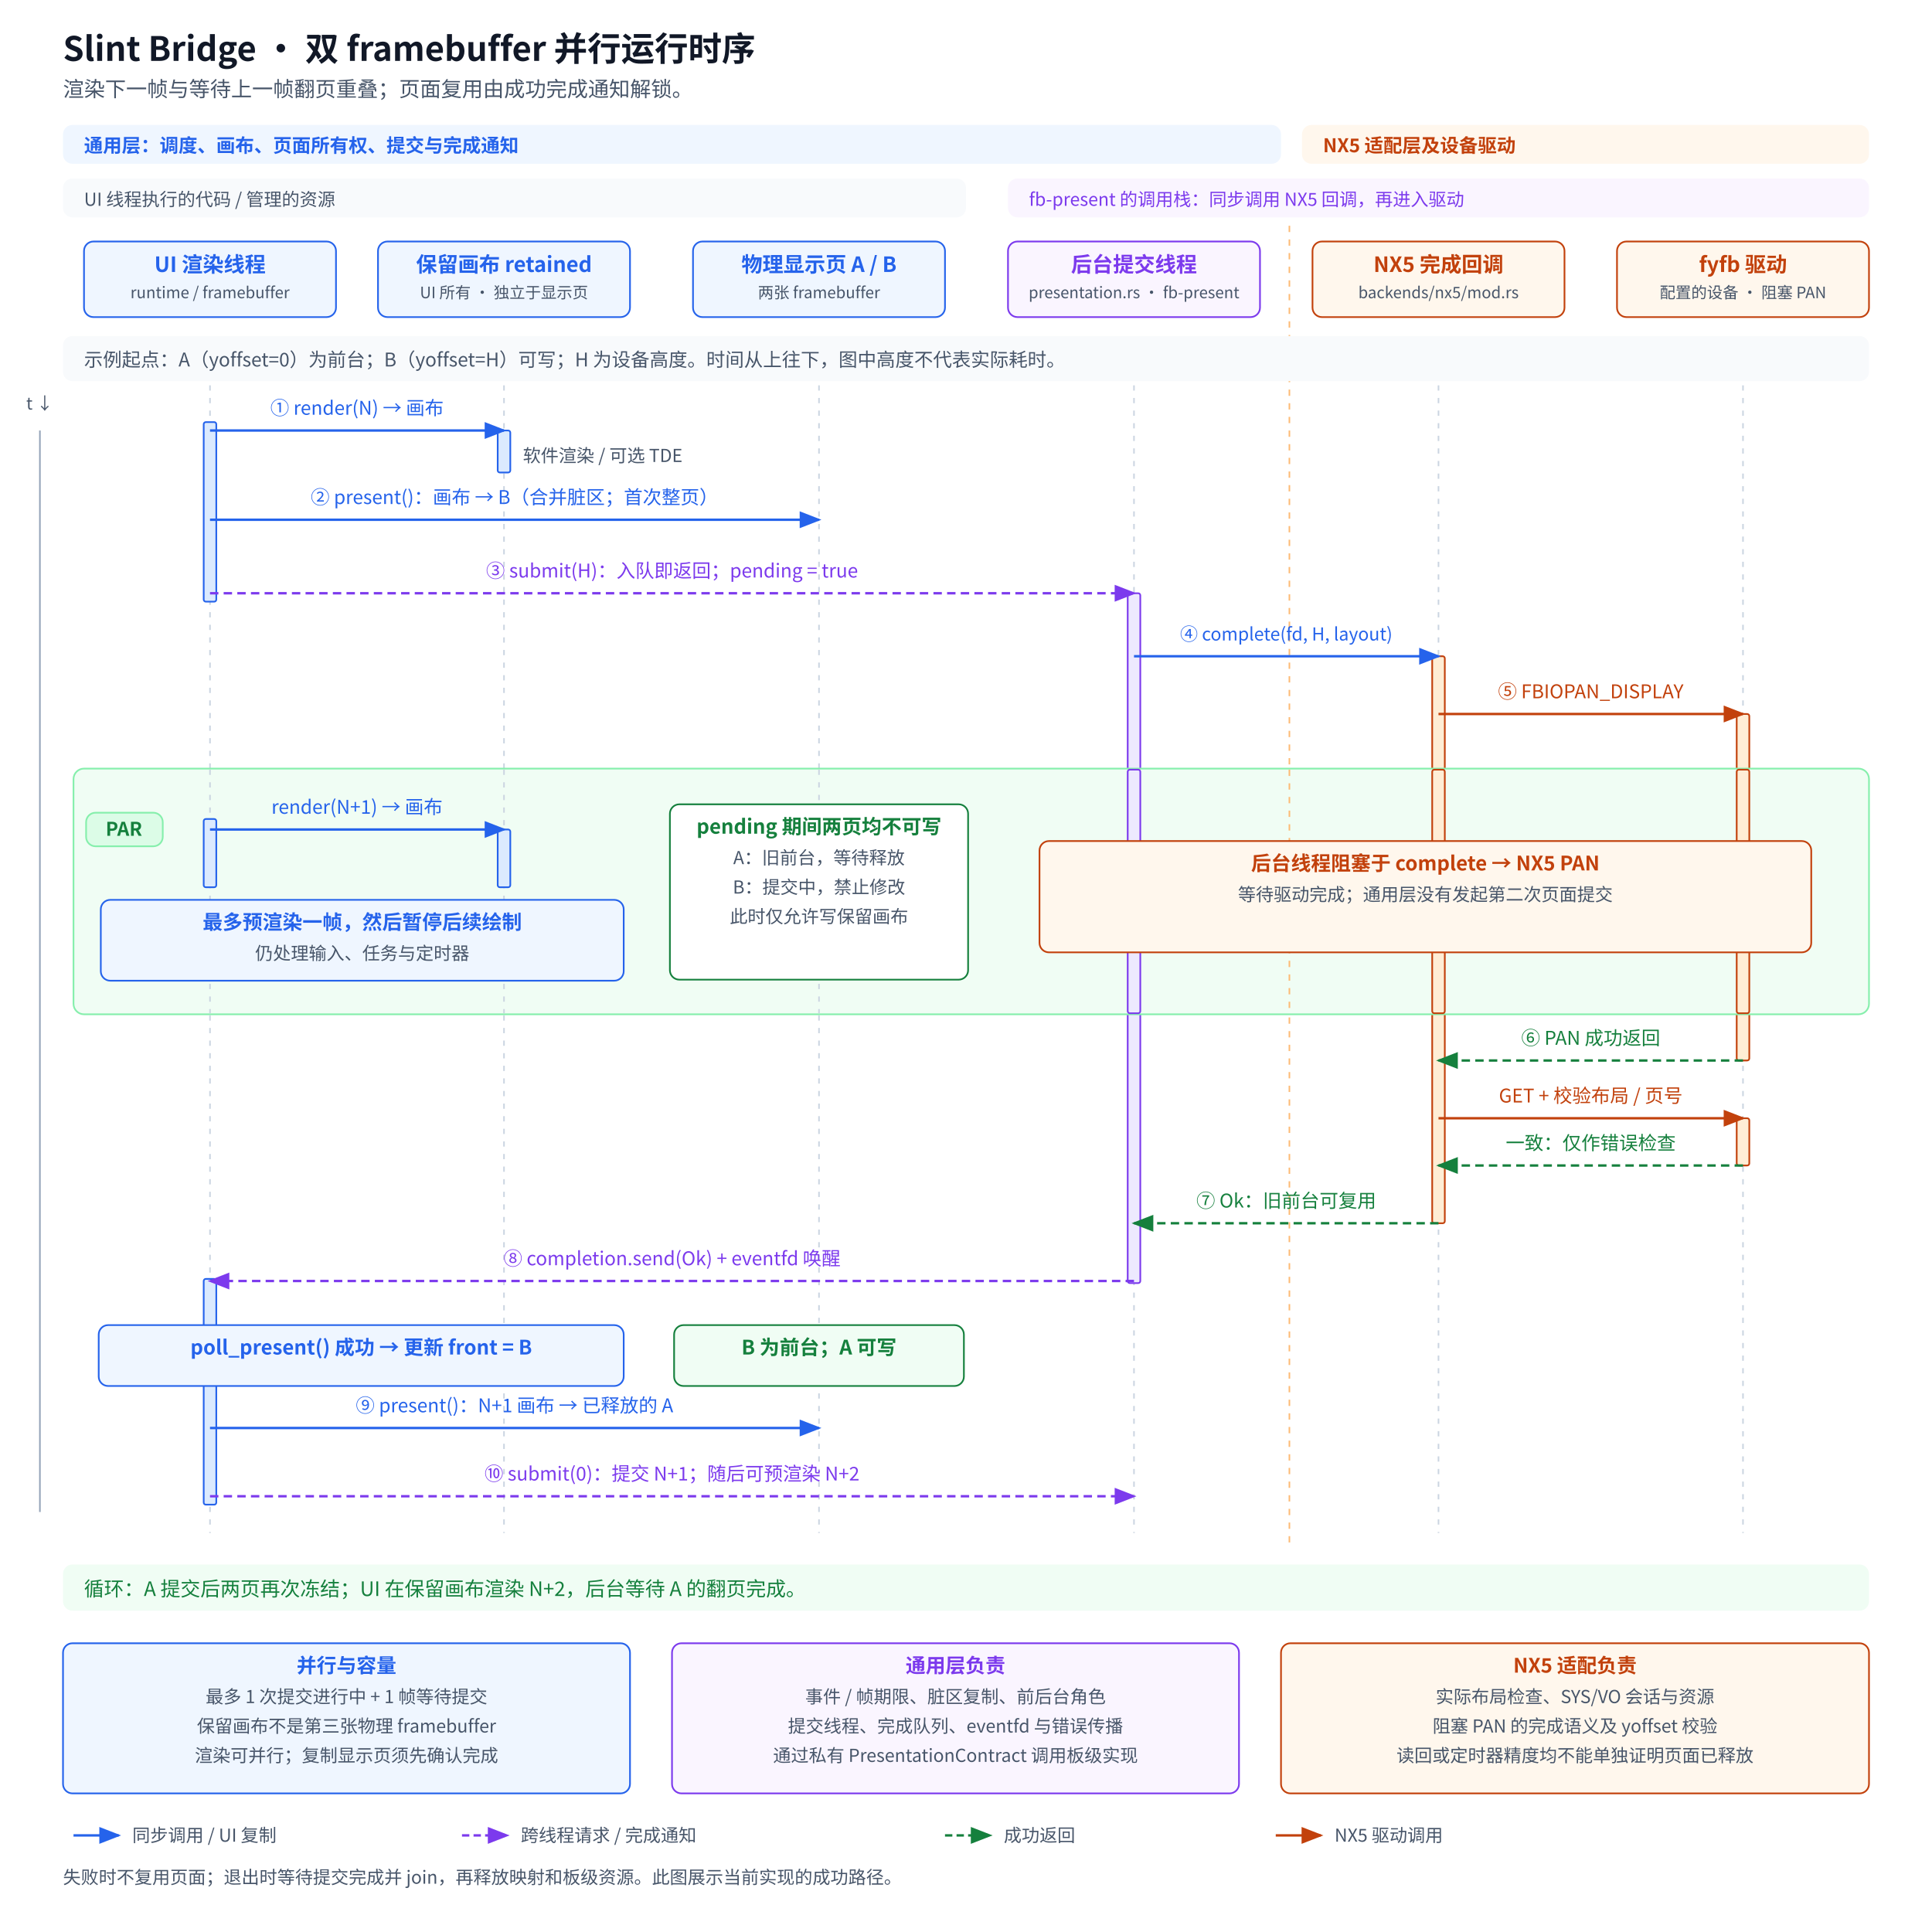
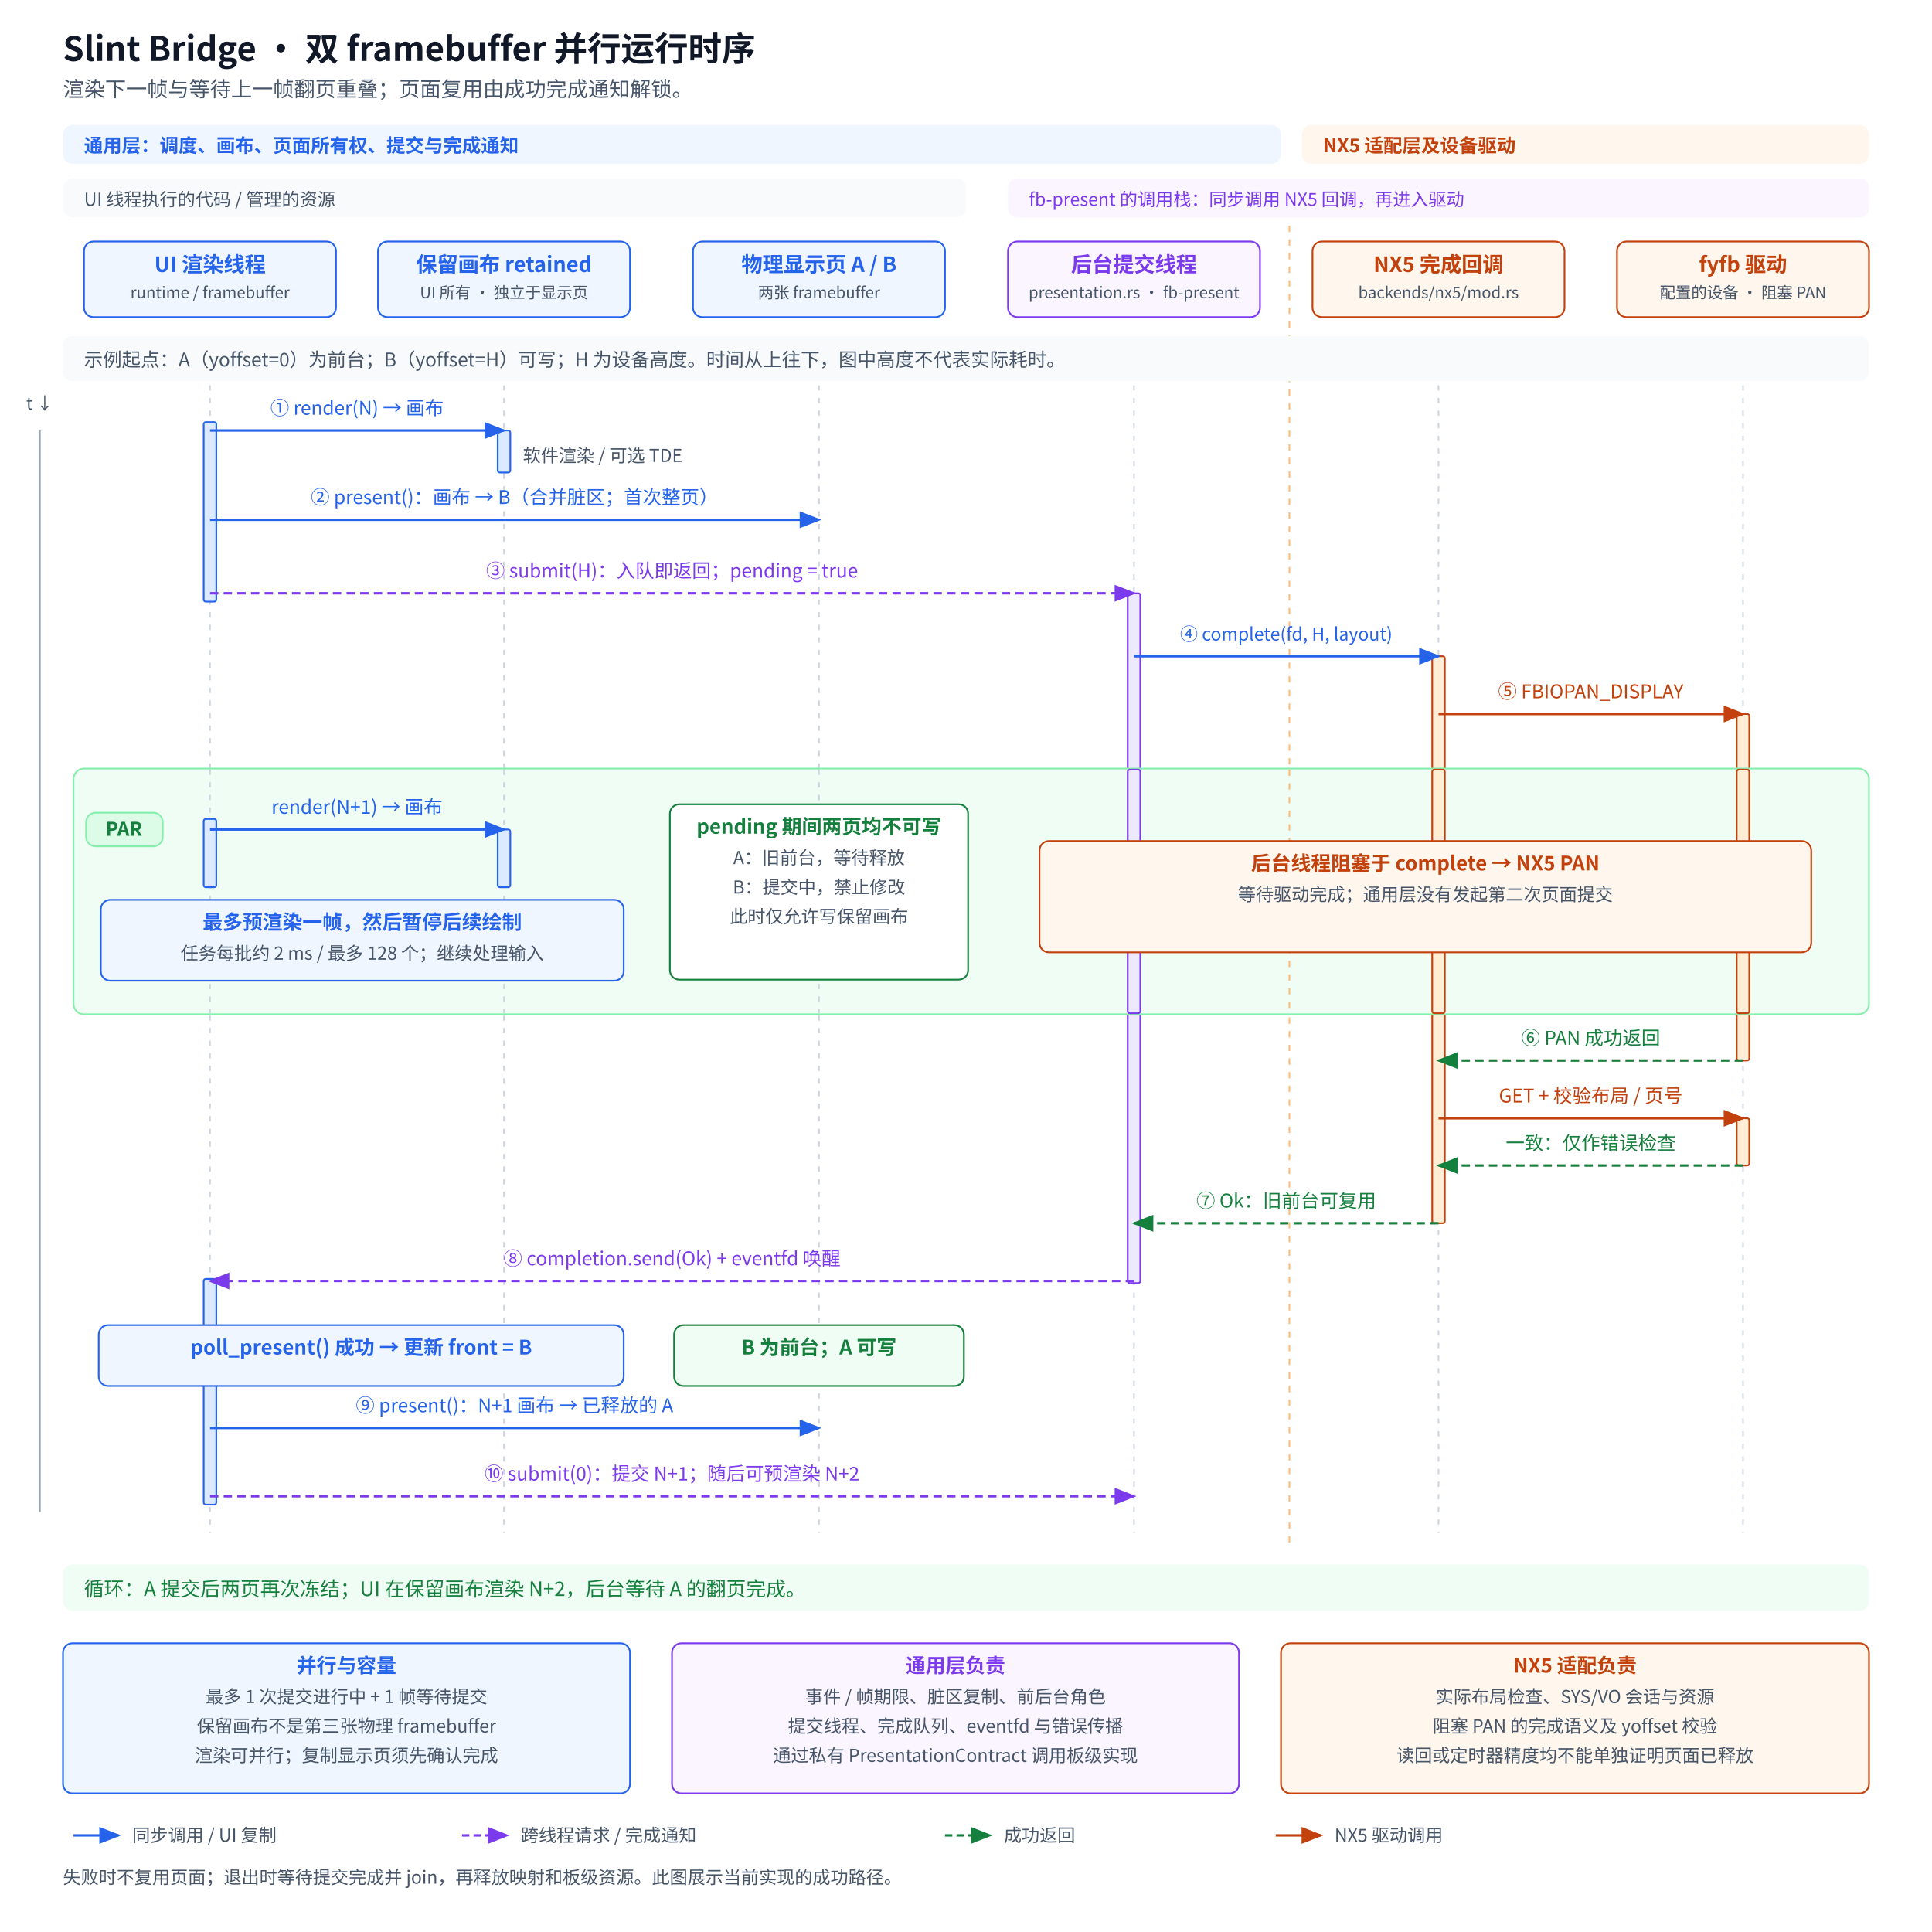
<svg xmlns="http://www.w3.org/2000/svg" width="1840" height="1840" viewBox="0 0 1840 1840" data-generator="fireworks-tech-graph" data-style-id="1" data-diagram-type="sequence" data-quality-profile="showcase">
  <style>text {font-family:'Noto Sans CJK SC','PingFang SC','Microsoft YaHei',sans-serif;}</style>
  <defs>
    <marker id="arrow-call" markerWidth="9" markerHeight="7" refX="8" refY="3.5" orient="auto">
      <path d="M0,0 L9,3.5 L0,7 Z" fill="#2563eb" />
    </marker>
    <marker id="arrow-async" markerWidth="9" markerHeight="7" refX="8" refY="3.5" orient="auto">
      <path d="M0,0 L9,3.5 L0,7 Z" fill="#7c3aed" />
    </marker>
    <marker id="arrow-return" markerWidth="9" markerHeight="7" refX="8" refY="3.5" orient="auto">
      <path d="M0,0 L9,3.5 L0,7 Z" fill="#15803d" />
    </marker>
    <marker id="arrow-driver" markerWidth="9" markerHeight="7" refX="8" refY="3.5" orient="auto">
      <path d="M0,0 L9,3.5 L0,7 Z" fill="#c2410c" />
    </marker>
  </defs>
  <rect data-graph-role="background" x="0" y="0" width="1840" height="1840" rx="0" fill="#ffffff" stroke="none" stroke-width="1.6" />
  <text id="text-1" data-graph-role="label" data-graph-bounds="60.00,26,718.70,62" x="60" y="58" text-anchor="start" font-size="32" font-weight="700" fill="#111827">Slint Bridge · 双 framebuffer 并行运行时序</text>
  <text id="text-2" data-graph-role="label" data-graph-bounds="60.00,72,660.00,96" x="60" y="92" text-anchor="start" font-size="20" font-weight="400" fill="#475569">渲染下一帧与等待上一帧翻页重叠；页面复用由成功完成通知解锁。</text>
  <rect data-graph-role="decoration" x="60" y="119" width="1160" height="37" rx="9" fill="#eff6ff" stroke="none" stroke-width="1.6" />
  <rect data-graph-role="decoration" x="1240" y="119" width="540" height="37" rx="9" fill="#fff7ed" stroke="none" stroke-width="1.6" />
  <text id="text-3" data-graph-role="label" data-graph-bounds="80.00,127,494.00,149" x="80" y="145" text-anchor="start" font-size="18" font-weight="600" fill="#2563eb">通用层：调度、画布、页面所有权、提交与完成通知</text>
  <text id="text-4" data-graph-role="label" data-graph-bounds="1260.00,127,1443.48,149" x="1260" y="145" text-anchor="start" font-size="18" font-weight="600" fill="#c2410c">NX5 适配层及设备驱动</text>
  <rect data-graph-role="decoration" x="60" y="170" width="860" height="37" rx="9" fill="#f8fafc" stroke="none" stroke-width="1.6" />
  <rect data-graph-role="decoration" x="960" y="170" width="820" height="37" rx="9" fill="#faf5ff" stroke="none" stroke-width="1.6" />
  <text id="text-5" data-graph-role="label" data-graph-bounds="80.00,179,319.33,200" x="80" y="196" text-anchor="start" font-size="17" font-weight="500" fill="#475569">UI 线程执行的代码 / 管理的资源</text>
  <text id="text-6" data-graph-role="label" data-graph-bounds="980.00,179,1394.50,200" x="980" y="196" text-anchor="start" font-size="17" font-weight="500" fill="#7c3aed">fb-present 的调用栈：同步调用 NX5 回调，再进入驱动</text>
  <rect id="ui" data-graph-bounds="80,230,320,302" data-node-id="ui" data-graph-role="node" x="80" y="230" width="240" height="72" rx="9" fill="#eff6ff" stroke="#2563eb" stroke-width="1.6" />
  <text id="text-7" data-graph-role="content" x="200" y="259" text-anchor="middle" font-size="20" font-weight="600" fill="#2563eb">UI 渲染线程</text>
  <text id="text-8" data-graph-role="content" x="200" y="284" text-anchor="middle" font-size="15" font-weight="400" fill="#475569">runtime / framebuffer</text>
  <line data-graph-role="decoration" x1="200" y1="367" x2="200" y2="1460" stroke="#cbd5e1" stroke-width="1.5" stroke-dasharray="5 7" />
  <rect id="canvas" data-graph-bounds="360,230,600,302" data-node-id="canvas" data-graph-role="node" x="360" y="230" width="240" height="72" rx="9" fill="#eff6ff" stroke="#2563eb" stroke-width="1.6" />
  <text id="text-9" data-graph-role="content" x="480" y="259" text-anchor="middle" font-size="20" font-weight="600" fill="#2563eb">保留画布 retained</text>
  <text id="text-10" data-graph-role="content" x="480" y="284" text-anchor="middle" font-size="15" font-weight="400" fill="#475569">UI 所有 · 独立于显示页</text>
  <line data-graph-role="decoration" x1="480" y1="367" x2="480" y2="1460" stroke="#cbd5e1" stroke-width="1.5" stroke-dasharray="5 7" />
  <rect id="pages" data-graph-bounds="660,230,900,302" data-node-id="pages" data-graph-role="node" x="660" y="230" width="240" height="72" rx="9" fill="#eff6ff" stroke="#2563eb" stroke-width="1.6" />
  <text id="text-11" data-graph-role="content" x="780" y="259" text-anchor="middle" font-size="20" font-weight="600" fill="#2563eb">物理显示页 A / B</text>
  <text id="text-12" data-graph-role="content" x="780" y="284" text-anchor="middle" font-size="15" font-weight="400" fill="#475569">两张 framebuffer</text>
  <line data-graph-role="decoration" x1="780" y1="367" x2="780" y2="1460" stroke="#cbd5e1" stroke-width="1.5" stroke-dasharray="5 7" />
  <rect id="worker" data-graph-bounds="960,230,1200,302" data-node-id="worker" data-graph-role="node" x="960" y="230" width="240" height="72" rx="9" fill="#faf5ff" stroke="#7c3aed" stroke-width="1.6" />
  <text id="text-13" data-graph-role="content" x="1080" y="259" text-anchor="middle" font-size="20" font-weight="600" fill="#7c3aed">后台提交线程</text>
  <text id="text-14" data-graph-role="content" x="1080" y="284" text-anchor="middle" font-size="15" font-weight="400" fill="#475569">presentation.rs · fb-present</text>
  <line data-graph-role="decoration" x1="1080" y1="367" x2="1080" y2="1460" stroke="#cbd5e1" stroke-width="1.5" stroke-dasharray="5 7" />
  <rect id="nx5" data-graph-bounds="1250,230,1490,302" data-node-id="nx5" data-graph-role="node" x="1250" y="230" width="240" height="72" rx="9" fill="#fff7ed" stroke="#c2410c" stroke-width="1.6" />
  <text id="text-15" data-graph-role="content" x="1370" y="259" text-anchor="middle" font-size="20" font-weight="600" fill="#c2410c">NX5 完成回调</text>
  <text id="text-16" data-graph-role="content" x="1370" y="284" text-anchor="middle" font-size="15" font-weight="400" fill="#475569">backends/nx5/mod.rs</text>
  <line data-graph-role="decoration" x1="1370" y1="367" x2="1370" y2="1460" stroke="#cbd5e1" stroke-width="1.5" stroke-dasharray="5 7" />
  <rect id="driver" data-graph-bounds="1540,230,1780,302" data-node-id="driver" data-graph-role="node" x="1540" y="230" width="240" height="72" rx="9" fill="#fff7ed" stroke="#c2410c" stroke-width="1.6" />
  <text id="text-17" data-graph-role="content" x="1660" y="259" text-anchor="middle" font-size="20" font-weight="600" fill="#c2410c">fyfb 驱动</text>
  <text id="text-18" data-graph-role="content" x="1660" y="284" text-anchor="middle" font-size="15" font-weight="400" fill="#475569">配置的设备 · 阻塞 PAN</text>
  <line data-graph-role="decoration" x1="1660" y1="367" x2="1660" y2="1460" stroke="#cbd5e1" stroke-width="1.5" stroke-dasharray="5 7" />
  <line data-graph-role="decoration" x1="1228" y1="215" x2="1228" y2="1475" stroke="#fdba74" stroke-width="1.5" stroke-dasharray="6 7" />
  <rect data-graph-role="decoration" x="60" y="320" width="1720" height="43" rx="9" fill="#f8fafc" stroke="none" stroke-width="1.6" />
  <text id="text-19" data-graph-role="label" data-graph-bounds="80.00,331,1014.31,353" x="80" y="349" text-anchor="start" font-size="18" font-weight="400" fill="#475569">示例起点：A（yoffset=0）为前台；B（yoffset=H）可写；H 为设备高度。时间从上往下，图中高度不代表实际耗时。</text>
  <text id="text-20" data-graph-role="label" data-graph-bounds="25.00,374,50.61,394" x="25" y="390" text-anchor="start" font-size="16" font-weight="400" fill="#475569">t ↓</text>
  <line data-graph-role="decoration" x1="38" y1="410" x2="38" y2="1440" stroke="#94a3b8" stroke-width="1.5" />
  <rect data-graph-role="decoration" x="194" y="402" width="12" height="171" rx="2" fill="#dbeafe" stroke="#2563eb" stroke-width="1.6" />
  <rect data-graph-role="decoration" x="474" y="410" width="12" height="40" rx="2" fill="#dbeafe" stroke="#2563eb" stroke-width="1.6" />
  <rect data-graph-role="decoration" x="194" y="780" width="12" height="65" rx="2" fill="#dbeafe" stroke="#2563eb" stroke-width="1.6" />
  <rect data-graph-role="decoration" x="474" y="790" width="12" height="55" rx="2" fill="#dbeafe" stroke="#2563eb" stroke-width="1.6" />
  <rect data-graph-role="decoration" x="194" y="1218" width="12" height="215" rx="2" fill="#dbeafe" stroke="#2563eb" stroke-width="1.6" />
  <rect data-graph-role="decoration" x="1074" y="565" width="12" height="657" rx="2" fill="#ede9fe" stroke="#7c3aed" stroke-width="1.6" />
  <rect data-graph-role="decoration" x="1364" y="625" width="12" height="540" rx="2" fill="#ffedd5" stroke="#c2410c" stroke-width="1.6" />
  <rect data-graph-role="decoration" x="1654" y="680" width="12" height="330" rx="2" fill="#ffedd5" stroke="#c2410c" stroke-width="1.6" />
  <rect data-graph-role="decoration" x="1654" y="1065" width="12" height="45" rx="2" fill="#ffedd5" stroke="#c2410c" stroke-width="1.6" />
  <line id="render-n" data-graph-role="edge" data-edge-id="render-n" data-source="ui" data-target="canvas" x1="200" y1="410" x2="480" y2="410" stroke="#2563eb" stroke-width="2.3" marker-end="url(#arrow-call)" />
  <text id="text-21" data-graph-role="label" data-owner="render-n" data-graph-bounds="257.45,377,422.55,399" x="340.0" y="395" text-anchor="middle" font-size="18" font-weight="500" fill="#2563eb">① render(N) → 画布</text>
  <text id="text-22" data-graph-role="label" data-graph-bounds="498.00,423,650.00,444" x="498" y="440" text-anchor="start" font-size="17" font-weight="400" fill="#475569">软件渲染 / 可选 TDE</text>
  <line id="copy-b" data-graph-role="edge" data-edge-id="copy-b" data-source="ui" data-target="pages" x1="200" y1="495" x2="780" y2="495" stroke="#2563eb" stroke-width="2.3" marker-end="url(#arrow-call)" />
  <text id="text-23" data-graph-role="label" data-owner="copy-b" data-graph-bounds="295.93,462,684.07,484" x="490.0" y="480" text-anchor="middle" font-size="18" font-weight="500" fill="#2563eb">② present()：画布 → B（合并脏区；首次整页）</text>
  <line id="submit-b" data-graph-role="edge" data-edge-id="submit-b" data-source="ui" data-target="worker" x1="200" y1="565" x2="1080" y2="565" stroke="#7c3aed" stroke-width="2.3" stroke-dasharray="8 5" marker-end="url(#arrow-async)" />
  <text id="text-24" data-graph-role="label" data-owner="submit-b" data-graph-bounds="462.88,532,817.12,554" x="640.0" y="550" text-anchor="middle" font-size="18" font-weight="500" fill="#7c3aed">③ submit(H)：入队即返回；pending = true</text>
  <line id="contract-b" data-graph-role="edge" data-edge-id="contract-b" data-source="worker" data-target="nx5" x1="1080" y1="625" x2="1370" y2="625" stroke="#2563eb" stroke-width="2.3" marker-end="url(#arrow-call)" />
  <text id="text-25" data-graph-role="label" data-owner="contract-b" data-graph-bounds="1123.83,593,1326.17,614" x="1225.0" y="610" text-anchor="middle" font-size="17" font-weight="500" fill="#2563eb">④ complete(fd, H, layout)</text>
  <line id="pan-b" data-graph-role="edge" data-edge-id="pan-b" data-source="nx5" data-target="driver" x1="1370" y1="680" x2="1660" y2="680" stroke="#c2410c" stroke-width="2.3" marker-end="url(#arrow-driver)" />
  <text id="text-26" data-graph-role="label" data-owner="pan-b" data-graph-bounds="1426.66,647,1603.34,669" x="1515.0" y="665" text-anchor="middle" font-size="18" font-weight="500" fill="#c2410c">⑤ FBIOPAN_DISPLAY</text>
  <rect data-graph-role="decoration" x="70" y="732" width="1710" height="234" rx="10" fill="#f0fdf4" stroke="#86efac" stroke-width="1.6" />
  <line data-graph-role="decoration" x1="200" y1="733" x2="200" y2="965" stroke="#cbd5e1" stroke-width="1.5" stroke-dasharray="5 7" />
  <line data-graph-role="decoration" x1="480" y1="733" x2="480" y2="965" stroke="#cbd5e1" stroke-width="1.5" stroke-dasharray="5 7" />
  <line data-graph-role="decoration" x1="780" y1="733" x2="780" y2="965" stroke="#cbd5e1" stroke-width="1.5" stroke-dasharray="5 7" />
  <line data-graph-role="decoration" x1="1080" y1="733" x2="1080" y2="965" stroke="#cbd5e1" stroke-width="1.5" stroke-dasharray="5 7" />
  <line data-graph-role="decoration" x1="1370" y1="733" x2="1370" y2="965" stroke="#cbd5e1" stroke-width="1.5" stroke-dasharray="5 7" />
  <line data-graph-role="decoration" x1="1660" y1="733" x2="1660" y2="965" stroke="#cbd5e1" stroke-width="1.5" stroke-dasharray="5 7" />
  <line data-graph-role="decoration" x1="1228" y1="733" x2="1228" y2="965" stroke="#fdba74" stroke-width="1.5" stroke-dasharray="6 7" />
  <rect data-graph-role="decoration" x="194" y="780" width="12" height="65" rx="2" fill="#dbeafe" stroke="#2563eb" stroke-width="1.6" />
  <rect data-graph-role="decoration" x="474" y="790" width="12" height="55" rx="2" fill="#dbeafe" stroke="#2563eb" stroke-width="1.6" />
  <rect data-graph-role="decoration" x="1074" y="733" width="12" height="232" rx="2" fill="#ede9fe" stroke="#7c3aed" stroke-width="1.6" />
  <rect data-graph-role="decoration" x="1364" y="733" width="12" height="232" rx="2" fill="#ffedd5" stroke="#c2410c" stroke-width="1.6" />
  <rect data-graph-role="decoration" x="1654" y="733" width="12" height="232" rx="2" fill="#ffedd5" stroke="#c2410c" stroke-width="1.6" />
  <rect data-graph-role="decoration" x="82" y="774" width="73" height="32" rx="9" fill="#dcfce7" stroke="#86efac" stroke-width="1.6" />
  <text id="text-27" data-graph-role="content" x="118" y="796" text-anchor="middle" font-size="18" font-weight="700" fill="#15803d">PAR</text>
  <line id="render-next" data-graph-role="edge" data-edge-id="render-next" data-source="ui" data-target="canvas" x1="200" y1="790" x2="480" y2="790" stroke="#2563eb" stroke-width="2.3" marker-end="url(#arrow-call)" />
  <text id="text-28" data-graph-role="label" data-owner="render-next" data-graph-bounds="258.48,757,421.52,779" x="340.0" y="775" text-anchor="middle" font-size="18" font-weight="500" fill="#2563eb">render(N+1) → 画布</text>
  <rect id="ui-work" data-graph-bounds="96,857,594,934" data-graph-role="reserved" x="96" y="857" width="498" height="77" rx="9" fill="#eff6ff" stroke="#2563eb" stroke-width="1.6" />
  <text id="text-29" data-graph-role="content" x="345.0" y="885" text-anchor="middle" font-size="19" font-weight="600" fill="#2563eb">最多预渲染一帧，然后暂停后续绘制</text>
-   <text id="text-30" data-graph-role="content" x="345.0" y="914" text-anchor="middle" font-size="17" font-weight="400" fill="#475569">仍处理输入、任务与定时器</text>
+   <text id="text-30" data-graph-role="content" x="345.0" y="914" text-anchor="middle" font-size="17" font-weight="400" fill="#475569">任务每批约 2 ms / 最多 128 个；继续处理输入</text>
  <rect id="frozen-pages" data-graph-bounds="638,766,922,933" data-graph-role="reserved" x="638" y="766" width="284" height="167" rx="9" fill="#ffffff" stroke="#15803d" stroke-width="1.6" />
  <text id="text-31" data-graph-role="content" x="780.0" y="794" text-anchor="middle" font-size="19" font-weight="600" fill="#15803d">pending 期间两页均不可写</text>
  <text id="text-32" data-graph-role="content" x="780.0" y="823" text-anchor="middle" font-size="17" font-weight="400" fill="#475569">A：旧前台，等待释放</text>
  <text id="text-33" data-graph-role="content" x="780.0" y="851" text-anchor="middle" font-size="17" font-weight="400" fill="#475569">B：提交中，禁止修改</text>
  <text id="text-34" data-graph-role="content" x="780.0" y="879" text-anchor="middle" font-size="17" font-weight="400" fill="#475569">此时仅允许写保留画布</text>
  <rect id="blocked-worker" data-graph-bounds="990,801,1725,907" data-graph-role="reserved" x="990" y="801" width="735" height="106" rx="9" fill="#fff7ed" stroke="#c2410c" stroke-width="1.6" />
  <text id="text-35" data-graph-role="content" x="1357.5" y="829" text-anchor="middle" font-size="19" font-weight="600" fill="#c2410c">后台线程阻塞于 complete → NX5 PAN</text>
  <text id="text-36" data-graph-role="content" x="1357.5" y="858" text-anchor="middle" font-size="17" font-weight="400" fill="#475569">等待驱动完成；通用层没有发起第二次页面提交</text>
  <line id="pan-done" data-graph-role="edge" data-edge-id="pan-done" data-source="driver" data-target="nx5" x1="1660" y1="1010" x2="1370" y2="1010" stroke="#15803d" stroke-width="2.3" stroke-dasharray="8 5" marker-end="url(#arrow-return)" />
  <text id="text-37" data-graph-role="label" data-owner="pan-done" data-graph-bounds="1448.80,977,1581.20,999" x="1515.0" y="995" text-anchor="middle" font-size="18" font-weight="500" fill="#15803d">⑥ PAN 成功返回</text>
  <line id="get-offset" data-graph-role="edge" data-edge-id="get-offset" data-source="nx5" data-target="driver" x1="1370" y1="1065" x2="1660" y2="1065" stroke="#c2410c" stroke-width="2.3" marker-end="url(#arrow-driver)" />
  <text id="text-38" data-graph-role="label" data-owner="get-offset" data-graph-bounds="1427.52,1032,1602.48,1054" x="1515.0" y="1050" text-anchor="middle" font-size="18" font-weight="500" fill="#c2410c">GET + 校验布局 / 页号</text>
  <line id="checked-offset" data-graph-role="edge" data-edge-id="checked-offset" data-source="driver" data-target="nx5" x1="1660" y1="1110" x2="1370" y2="1110" stroke="#15803d" stroke-width="2.3" stroke-dasharray="8 5" marker-end="url(#arrow-return)" />
  <text id="text-39" data-graph-role="label" data-owner="checked-offset" data-graph-bounds="1434.00,1077,1596.00,1099" x="1515.0" y="1095" text-anchor="middle" font-size="18" font-weight="500" fill="#15803d">一致：仅作错误检查</text>
  <line id="contract-done" data-graph-role="edge" data-edge-id="contract-done" data-source="nx5" data-target="worker" x1="1370" y1="1165" x2="1080" y2="1165" stroke="#15803d" stroke-width="2.3" stroke-dasharray="8 5" marker-end="url(#arrow-return)" />
  <text id="text-40" data-graph-role="label" data-owner="contract-done" data-graph-bounds="1139.34,1132,1310.66,1154" x="1225.0" y="1150" text-anchor="middle" font-size="18" font-weight="500" fill="#15803d">⑦ Ok：旧前台可复用</text>
  <line id="wake-ui" data-graph-role="edge" data-edge-id="wake-ui" data-source="worker" data-target="ui" x1="1080" y1="1220" x2="200" y2="1220" stroke="#7c3aed" stroke-width="2.3" stroke-dasharray="8 5" marker-end="url(#arrow-async)" />
  <text id="text-41" data-graph-role="label" data-owner="wake-ui" data-graph-bounds="479.52,1187,800.48,1209" x="640.0" y="1205" text-anchor="middle" font-size="18" font-weight="500" fill="#7c3aed">⑧ completion.send(Ok) + eventfd 唤醒</text>
  <rect id="poll-success" data-graph-bounds="94,1262,594,1320" data-graph-role="reserved" x="94" y="1262" width="500" height="58" rx="9" fill="#eff6ff" stroke="#2563eb" stroke-width="1.6" />
  <text id="text-42" data-graph-role="content" x="344.0" y="1290" text-anchor="middle" font-size="19" font-weight="600" fill="#2563eb">poll_present() 成功 → 更新 front = B</text>
  <rect id="released-page" data-graph-bounds="642,1262,918,1320" data-graph-role="reserved" x="642" y="1262" width="276" height="58" rx="9" fill="#f0fdf4" stroke="#15803d" stroke-width="1.6" />
  <text id="text-43" data-graph-role="content" x="780.0" y="1290" text-anchor="middle" font-size="19" font-weight="600" fill="#15803d">B 为前台；A 可写</text>
  <line id="copy-a" data-graph-role="edge" data-edge-id="copy-a" data-source="ui" data-target="pages" x1="200" y1="1360" x2="780" y2="1360" stroke="#2563eb" stroke-width="2.3" marker-end="url(#arrow-call)" />
  <text id="text-44" data-graph-role="label" data-owner="copy-a" data-graph-bounds="338.85,1327,641.15,1349" x="490.0" y="1345" text-anchor="middle" font-size="18" font-weight="500" fill="#2563eb">⑨ present()：N+1 画布 → 已释放的 A</text>
  <line id="submit-a" data-graph-role="edge" data-edge-id="submit-a" data-source="ui" data-target="worker" x1="200" y1="1425" x2="1080" y2="1425" stroke="#7c3aed" stroke-width="2.3" stroke-dasharray="8 5" marker-end="url(#arrow-async)" />
  <text id="text-45" data-graph-role="label" data-owner="submit-a" data-graph-bounds="461.46,1392,818.54,1414" x="640.0" y="1410" text-anchor="middle" font-size="18" font-weight="500" fill="#7c3aed">⑩ submit(0)：提交 N+1；随后可预渲染 N+2</text>
  <rect data-graph-role="decoration" x="60" y="1490" width="1720" height="44" rx="9" fill="#f0fdf4" stroke="none" stroke-width="1.6" />
  <text id="text-46" data-graph-role="label" data-graph-bounds="80.00,1501,767.44,1524" x="80" y="1520" text-anchor="start" font-size="19" font-weight="500" fill="#15803d">循环：A 提交后两页再次冻结；UI 在保留画布渲染 N+2，后台等待 A 的翻页完成。</text>
  <rect id="capacity" data-graph-bounds="60,1565,600,1708" data-graph-role="reserved" x="60" y="1565" width="540" height="143" rx="9" fill="#eff6ff" stroke="#2563eb" stroke-width="1.6" />
  <text id="text-47" data-graph-role="content" x="330.0" y="1593" text-anchor="middle" font-size="19" font-weight="600" fill="#2563eb">并行与容量</text>
  <text id="text-48" data-graph-role="content" x="330.0" y="1622" text-anchor="middle" font-size="17" font-weight="400" fill="#475569">最多 1 次提交进行中 + 1 帧等待提交</text>
  <text id="text-49" data-graph-role="content" x="330.0" y="1650" text-anchor="middle" font-size="17" font-weight="400" fill="#475569">保留画布不是第三张物理 framebuffer</text>
  <text id="text-50" data-graph-role="content" x="330.0" y="1678" text-anchor="middle" font-size="17" font-weight="400" fill="#475569">渲染可并行；复制显示页须先确认完成</text>
  <rect id="generic-contract" data-graph-bounds="640,1565,1180,1708" data-graph-role="reserved" x="640" y="1565" width="540" height="143" rx="9" fill="#faf5ff" stroke="#7c3aed" stroke-width="1.6" />
  <text id="text-51" data-graph-role="content" x="910.0" y="1593" text-anchor="middle" font-size="19" font-weight="600" fill="#7c3aed">通用层负责</text>
  <text id="text-52" data-graph-role="content" x="910.0" y="1622" text-anchor="middle" font-size="17" font-weight="400" fill="#475569">事件 / 帧期限、脏区复制、前后台角色</text>
  <text id="text-53" data-graph-role="content" x="910.0" y="1650" text-anchor="middle" font-size="17" font-weight="400" fill="#475569">提交线程、完成队列、eventfd 与错误传播</text>
  <text id="text-54" data-graph-role="content" x="910.0" y="1678" text-anchor="middle" font-size="17" font-weight="400" fill="#475569">通过私有 PresentationContract 调用板级实现</text>
  <rect id="board-contract" data-graph-bounds="1220,1565,1780,1708" data-graph-role="reserved" x="1220" y="1565" width="560" height="143" rx="9" fill="#fff7ed" stroke="#c2410c" stroke-width="1.6" />
  <text id="text-55" data-graph-role="content" x="1500.0" y="1593" text-anchor="middle" font-size="19" font-weight="600" fill="#c2410c">NX5 适配负责</text>
  <text id="text-56" data-graph-role="content" x="1500.0" y="1622" text-anchor="middle" font-size="17" font-weight="400" fill="#475569">实际布局检查、SYS/VO 会话与资源</text>
  <text id="text-57" data-graph-role="content" x="1500.0" y="1650" text-anchor="middle" font-size="17" font-weight="400" fill="#475569">阻塞 PAN 的完成语义及 yoffset 校验</text>
  <text id="text-58" data-graph-role="content" x="1500.0" y="1678" text-anchor="middle" font-size="17" font-weight="400" fill="#475569">读回或定时器精度均不能单独证明页面已释放</text>
  <line data-graph-role="decoration" x1="70" y1="1748" x2="113" y2="1748" stroke="#2563eb" stroke-width="2.3" marker-end="url(#arrow-call)" />
  <text id="text-59" data-graph-role="label" data-graph-bounds="126.00,1737,263.33,1758" x="126" y="1754" text-anchor="start" font-size="17" font-weight="400" fill="#475569">同步调用 / UI 复制</text>
  <line data-graph-role="decoration" x1="440" y1="1748" x2="483" y2="1748" stroke="#7c3aed" stroke-width="2.3" stroke-dasharray="7 4" marker-end="url(#arrow-async)" />
  <text id="text-60" data-graph-role="label" data-graph-bounds="496.00,1737,663.28,1758" x="496" y="1754" text-anchor="start" font-size="17" font-weight="400" fill="#475569">跨线程请求 / 完成通知</text>
  <line data-graph-role="decoration" x1="900" y1="1748" x2="943" y2="1748" stroke="#15803d" stroke-width="2.3" stroke-dasharray="7 4" marker-end="url(#arrow-return)" />
  <text id="text-61" data-graph-role="label" data-graph-bounds="956.00,1737,1024.00,1758" x="956" y="1754" text-anchor="start" font-size="17" font-weight="400" fill="#475569">成功返回</text>
  <line data-graph-role="decoration" x1="1215" y1="1748" x2="1258" y2="1748" stroke="#c2410c" stroke-width="2.3" marker-end="url(#arrow-driver)" />
  <text id="text-62" data-graph-role="label" data-graph-bounds="1271.00,1737,1374.28,1758" x="1271" y="1754" text-anchor="start" font-size="17" font-weight="400" fill="#475569">NX5 驱动调用</text>
  <text id="text-63" data-graph-role="label" data-graph-bounds="60.00,1777,858.83,1798" x="60" y="1794" text-anchor="start" font-size="17" font-weight="400" fill="#475569">失败时不复用页面；退出时等待提交完成并 join，再释放映射和板级资源。此图展示当前实现的成功路径。</text>
</svg>
